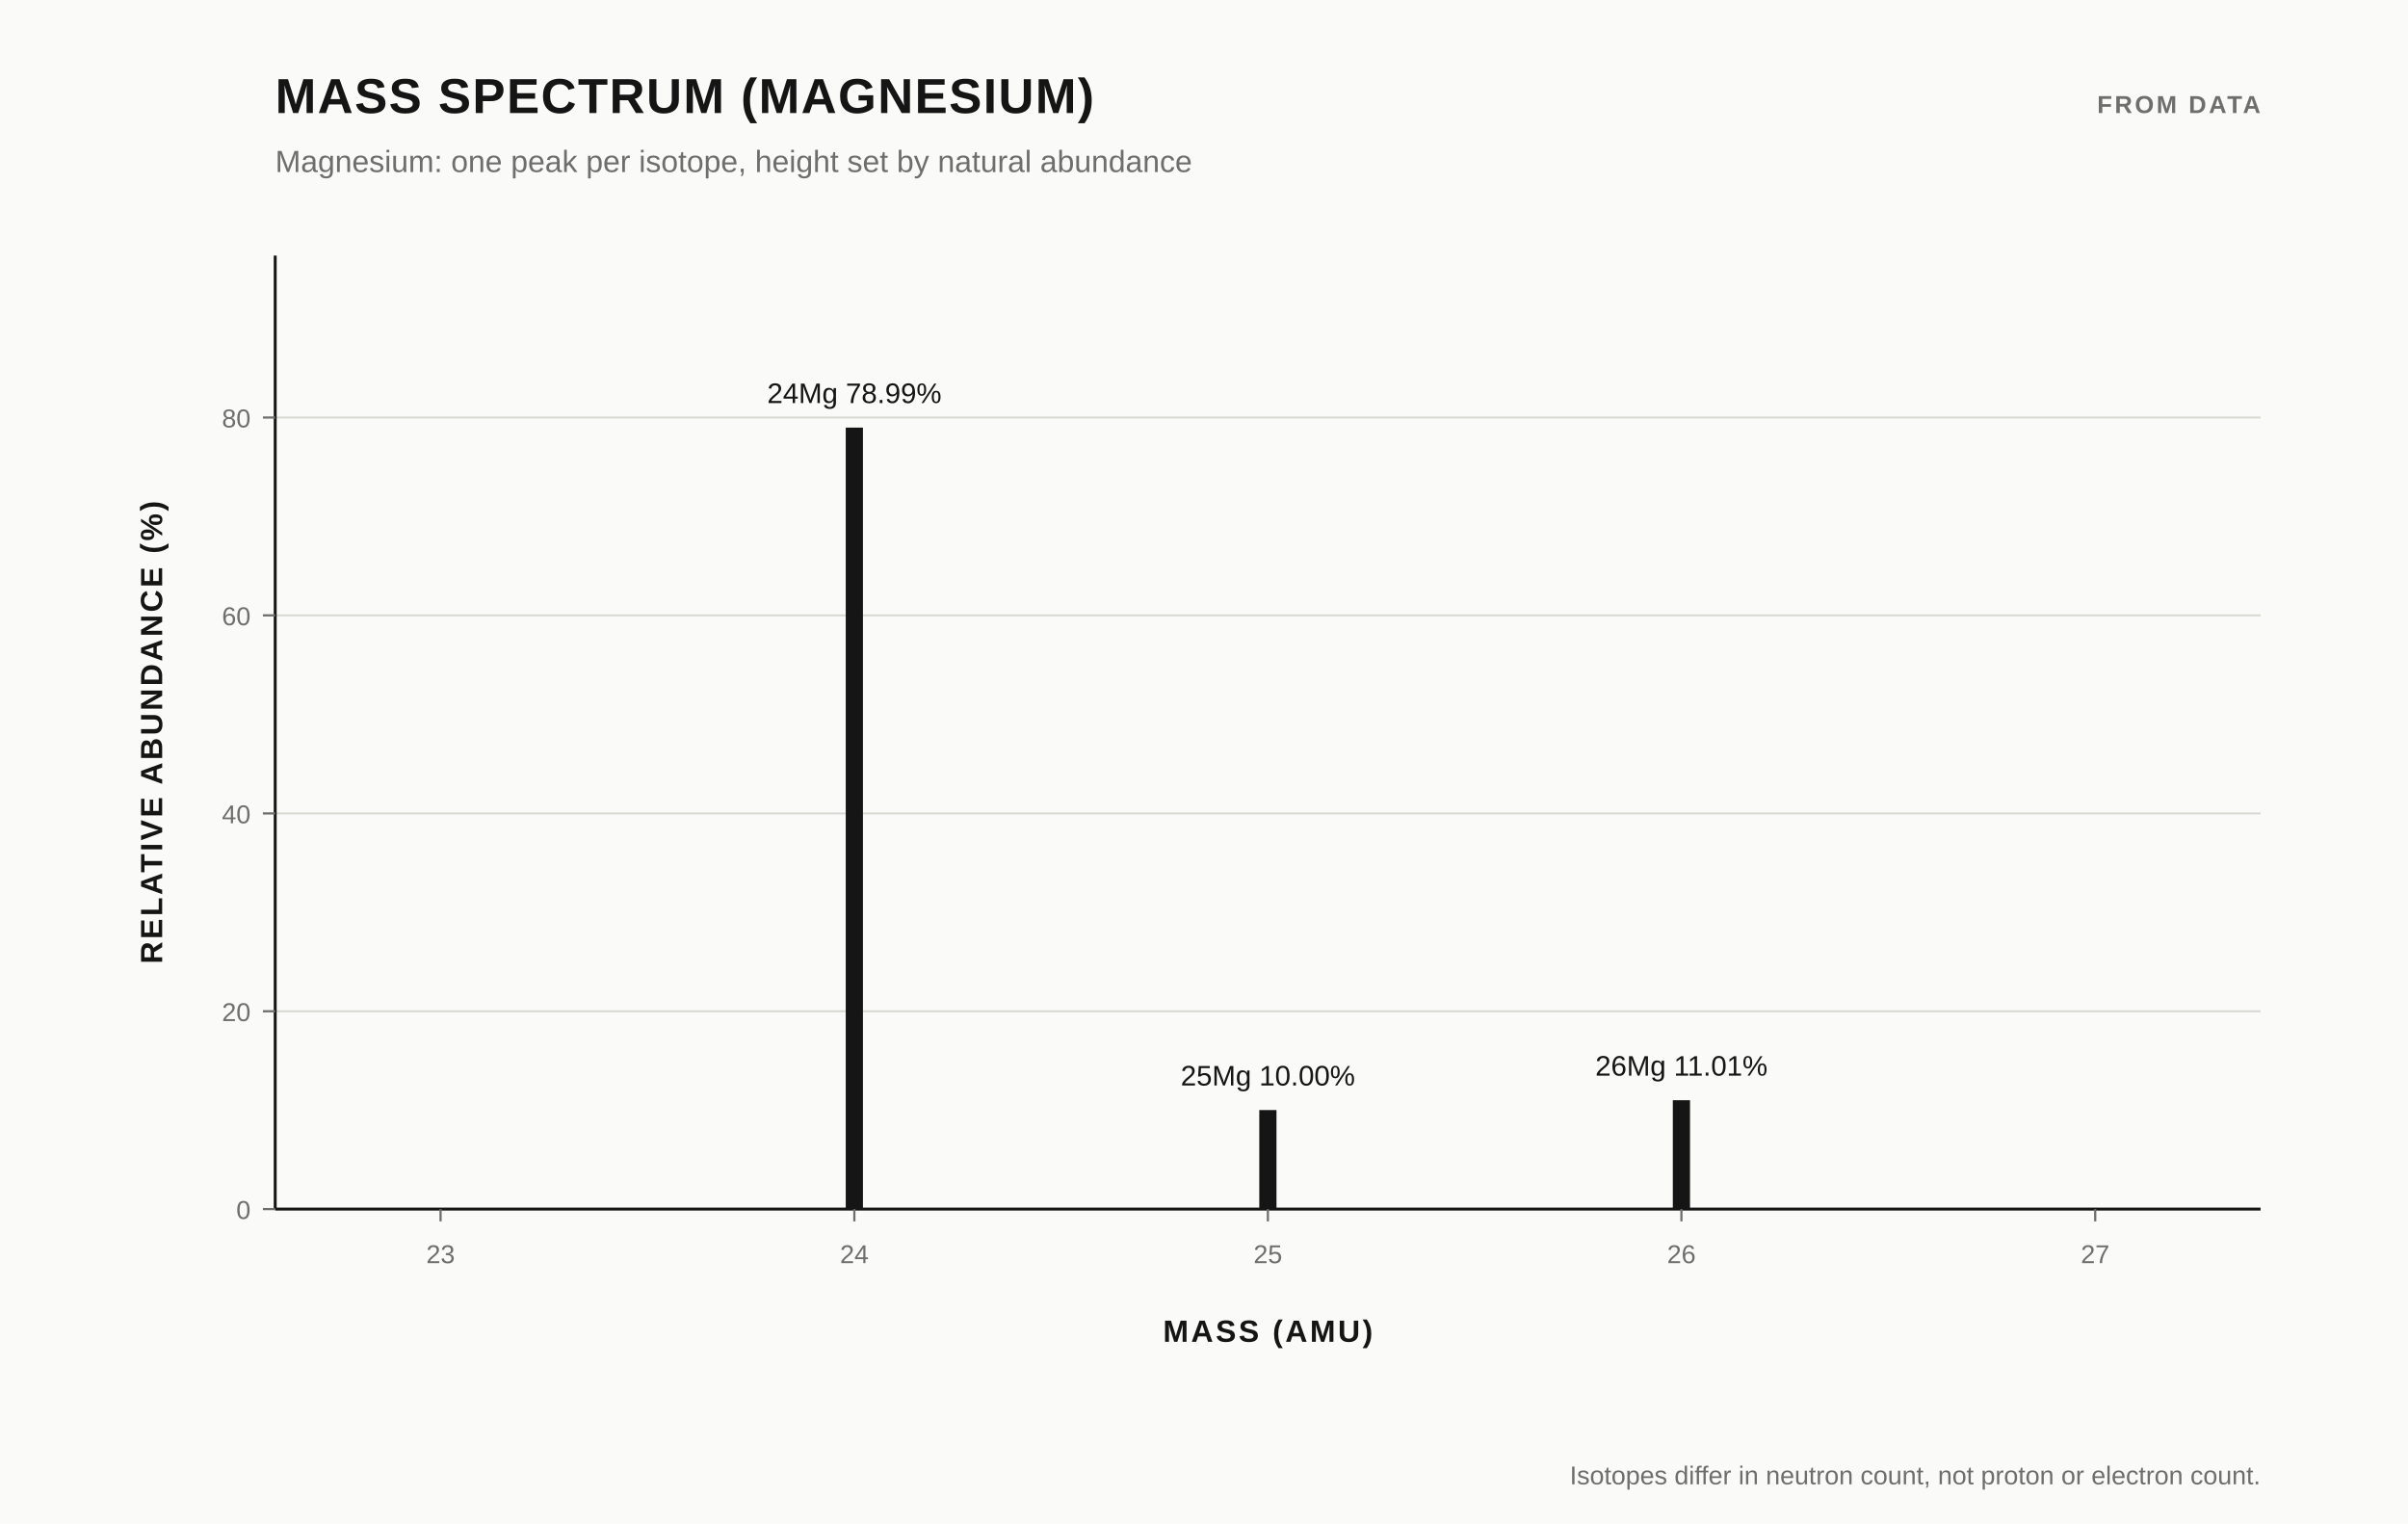
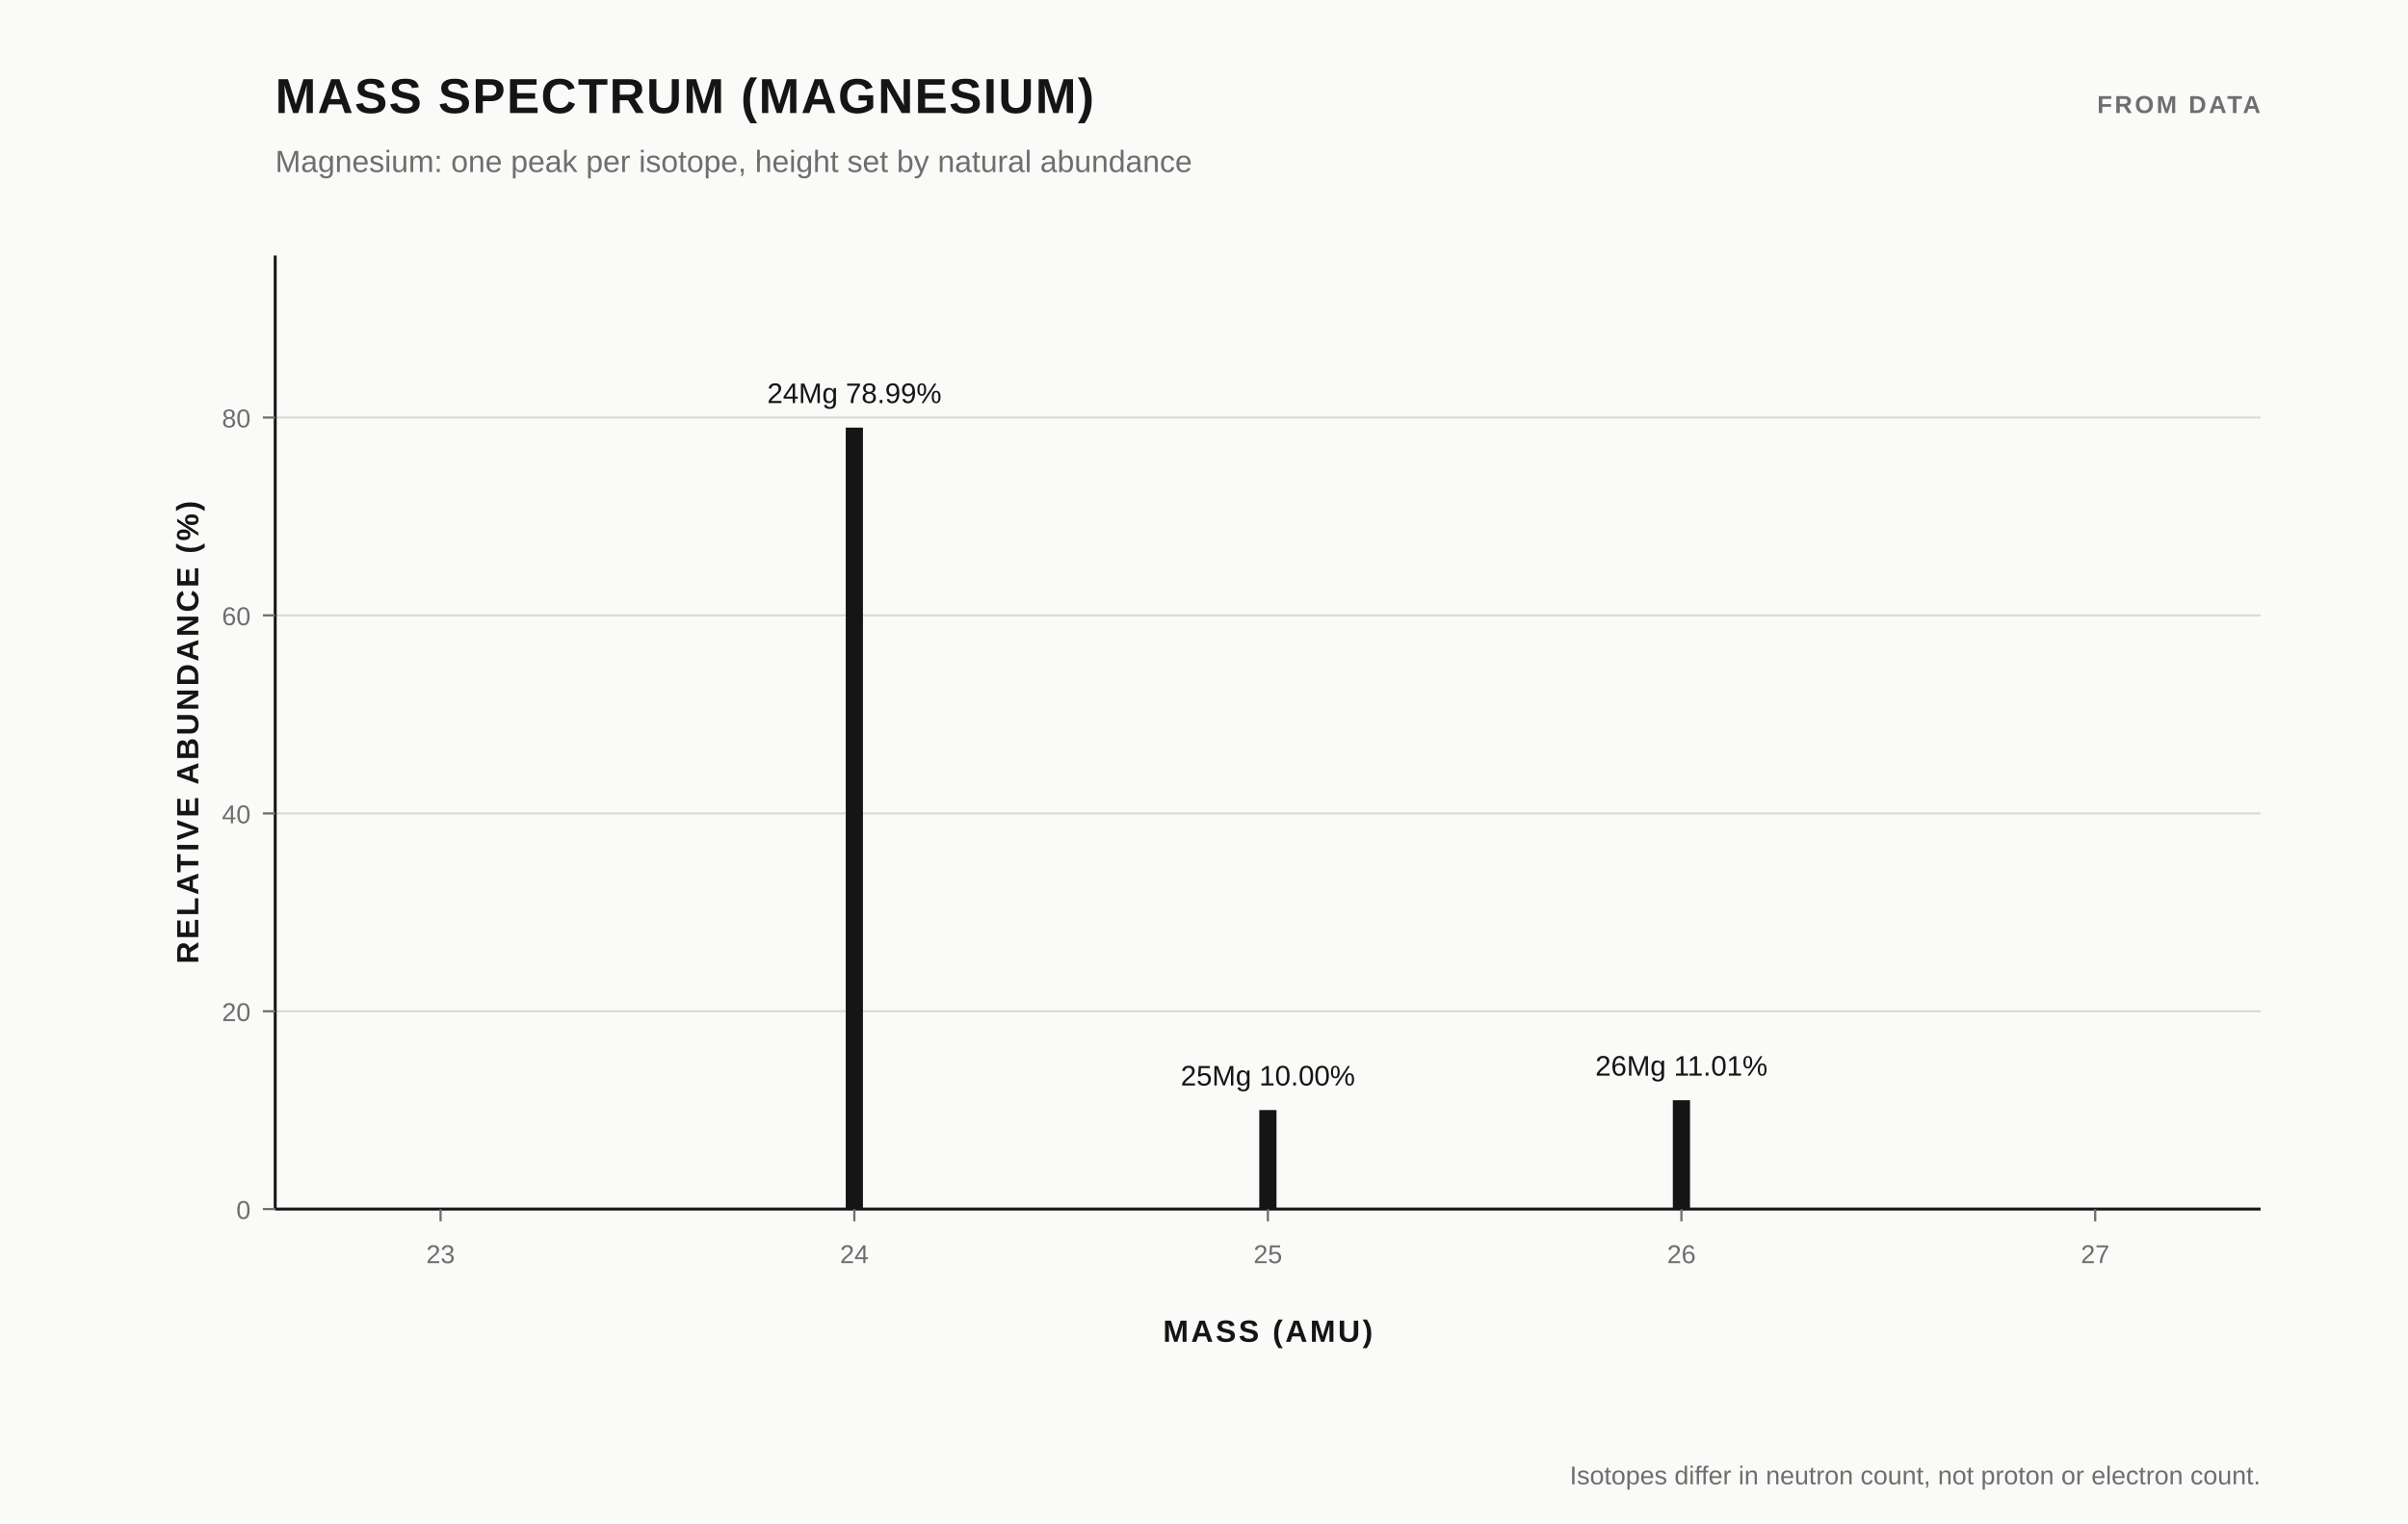
<svg xmlns="http://www.w3.org/2000/svg" viewBox="0 0 980 620" width="980" height="620" role="img" aria-labelledby="ttl desc" font-family="Helvetica Neue, Arial, sans-serif">
  <rect width="980" height="620" fill="#FAFAF8" />
  <line x1="112" y1="411.5" x2="920" y2="411.5" stroke="#D8D8D3" stroke-width="0.8" />
  <line x1="112" y1="331.0" x2="920" y2="331.0" stroke="#D8D8D3" stroke-width="0.8" />
  <line x1="112" y1="250.4" x2="920" y2="250.4" stroke="#D8D8D3" stroke-width="0.8" />
  <line x1="112" y1="169.9" x2="920" y2="169.9" stroke="#D8D8D3" stroke-width="0.8" />
  <line x1="347.7" y1="492.0" x2="347.7" y2="174.0" stroke="#151515" stroke-width="7.0" stroke-linecap="butt" />
  <text x="347.7" y="164.0" text-anchor="middle" font-size="11.5" fill="#151515">24Mg  78.99%</text>
  <line x1="516.0" y1="492.0" x2="516.0" y2="451.7" stroke="#151515" stroke-width="7.0" stroke-linecap="butt" />
  <text x="516.0" y="441.7" text-anchor="middle" font-size="11.5" fill="#151515">25Mg  10.00%</text>
  <line x1="684.3" y1="492.0" x2="684.3" y2="447.7" stroke="#151515" stroke-width="7.0" stroke-linecap="butt" />
  <text x="684.3" y="437.7" text-anchor="middle" font-size="11.5" fill="#151515">26Mg  11.01%</text>
  <line x1="112" y1="104" x2="112" y2="492.0" stroke="#151515" stroke-width="1.2" />
  <line x1="112" y1="492.0" x2="920" y2="492.0" stroke="#151515" stroke-width="1.2" />
  <text x="516.0" y="546.0" text-anchor="middle" font-size="12.5" font-weight="700" fill="#151515" letter-spacing="0.08em">MASS (AMU)</text>
-   <text transform="translate(66,298.0) rotate(-90)" text-anchor="middle" font-size="12.5" font-weight="700" fill="#151515" letter-spacing="0.08em">RELATIVE ABUNDANCE (%)</text>
+   <text transform="translate(80.7,298.0) rotate(-90)" text-anchor="middle" font-size="12.5" font-weight="700" fill="#151515" letter-spacing="0.08em">RELATIVE ABUNDANCE (%)</text>
  <line x1="107" y1="492.0" x2="112" y2="492.0" stroke="#6E6E6E" stroke-width="0.9" />
  <text x="102" y="496.0" text-anchor="end" font-size="10.5" fill="#6E6E6E">0</text>
  <line x1="107" y1="411.5" x2="112" y2="411.5" stroke="#6E6E6E" stroke-width="0.9" />
  <text x="102" y="415.5" text-anchor="end" font-size="10.5" fill="#6E6E6E">20</text>
  <line x1="107" y1="331.0" x2="112" y2="331.0" stroke="#6E6E6E" stroke-width="0.9" />
  <text x="102" y="335.0" text-anchor="end" font-size="10.5" fill="#6E6E6E">40</text>
  <line x1="107" y1="250.4" x2="112" y2="250.4" stroke="#6E6E6E" stroke-width="0.9" />
  <text x="102" y="254.4" text-anchor="end" font-size="10.5" fill="#6E6E6E">60</text>
  <line x1="107" y1="169.9" x2="112" y2="169.9" stroke="#6E6E6E" stroke-width="0.9" />
  <text x="102" y="173.9" text-anchor="end" font-size="10.5" fill="#6E6E6E">80</text>
  <line x1="179.3" y1="492.0" x2="179.3" y2="497.0" stroke="#6E6E6E" stroke-width="0.9" />
  <text x="179.3" y="514.0" text-anchor="middle" font-size="10.5" fill="#6E6E6E">23</text>
  <line x1="347.7" y1="492.0" x2="347.7" y2="497.0" stroke="#6E6E6E" stroke-width="0.9" />
  <text x="347.7" y="514.0" text-anchor="middle" font-size="10.5" fill="#6E6E6E">24</text>
  <line x1="516.0" y1="492.0" x2="516.0" y2="497.0" stroke="#6E6E6E" stroke-width="0.9" />
  <text x="516.0" y="514.0" text-anchor="middle" font-size="10.5" fill="#6E6E6E">25</text>
  <line x1="684.3" y1="492.0" x2="684.3" y2="497.0" stroke="#6E6E6E" stroke-width="0.9" />
  <text x="684.3" y="514.0" text-anchor="middle" font-size="10.5" fill="#6E6E6E">26</text>
  <line x1="852.7" y1="492.0" x2="852.7" y2="497.0" stroke="#6E6E6E" stroke-width="0.9" />
  <text x="852.7" y="514.0" text-anchor="middle" font-size="10.5" fill="#6E6E6E">27</text>
  <text x="112" y="46.0" font-size="20" font-weight="700" fill="#151515" letter-spacing="0.03em">MASS SPECTRUM (MAGNESIUM)</text>
  <text x="112" y="70" font-size="12.5" fill="#6E6E6E">Magnesium: one peak per isotope, height set by natural abundance</text>
  <text x="920" y="46" text-anchor="end" font-size="10" font-weight="700" fill="#6E6E6E" letter-spacing="0.1em">FROM DATA</text>
  <text x="920" y="604" text-anchor="end" font-size="10.5" fill="#6E6E6E">Isotopes differ in neutron count, not proton or electron count.</text>
</svg>
